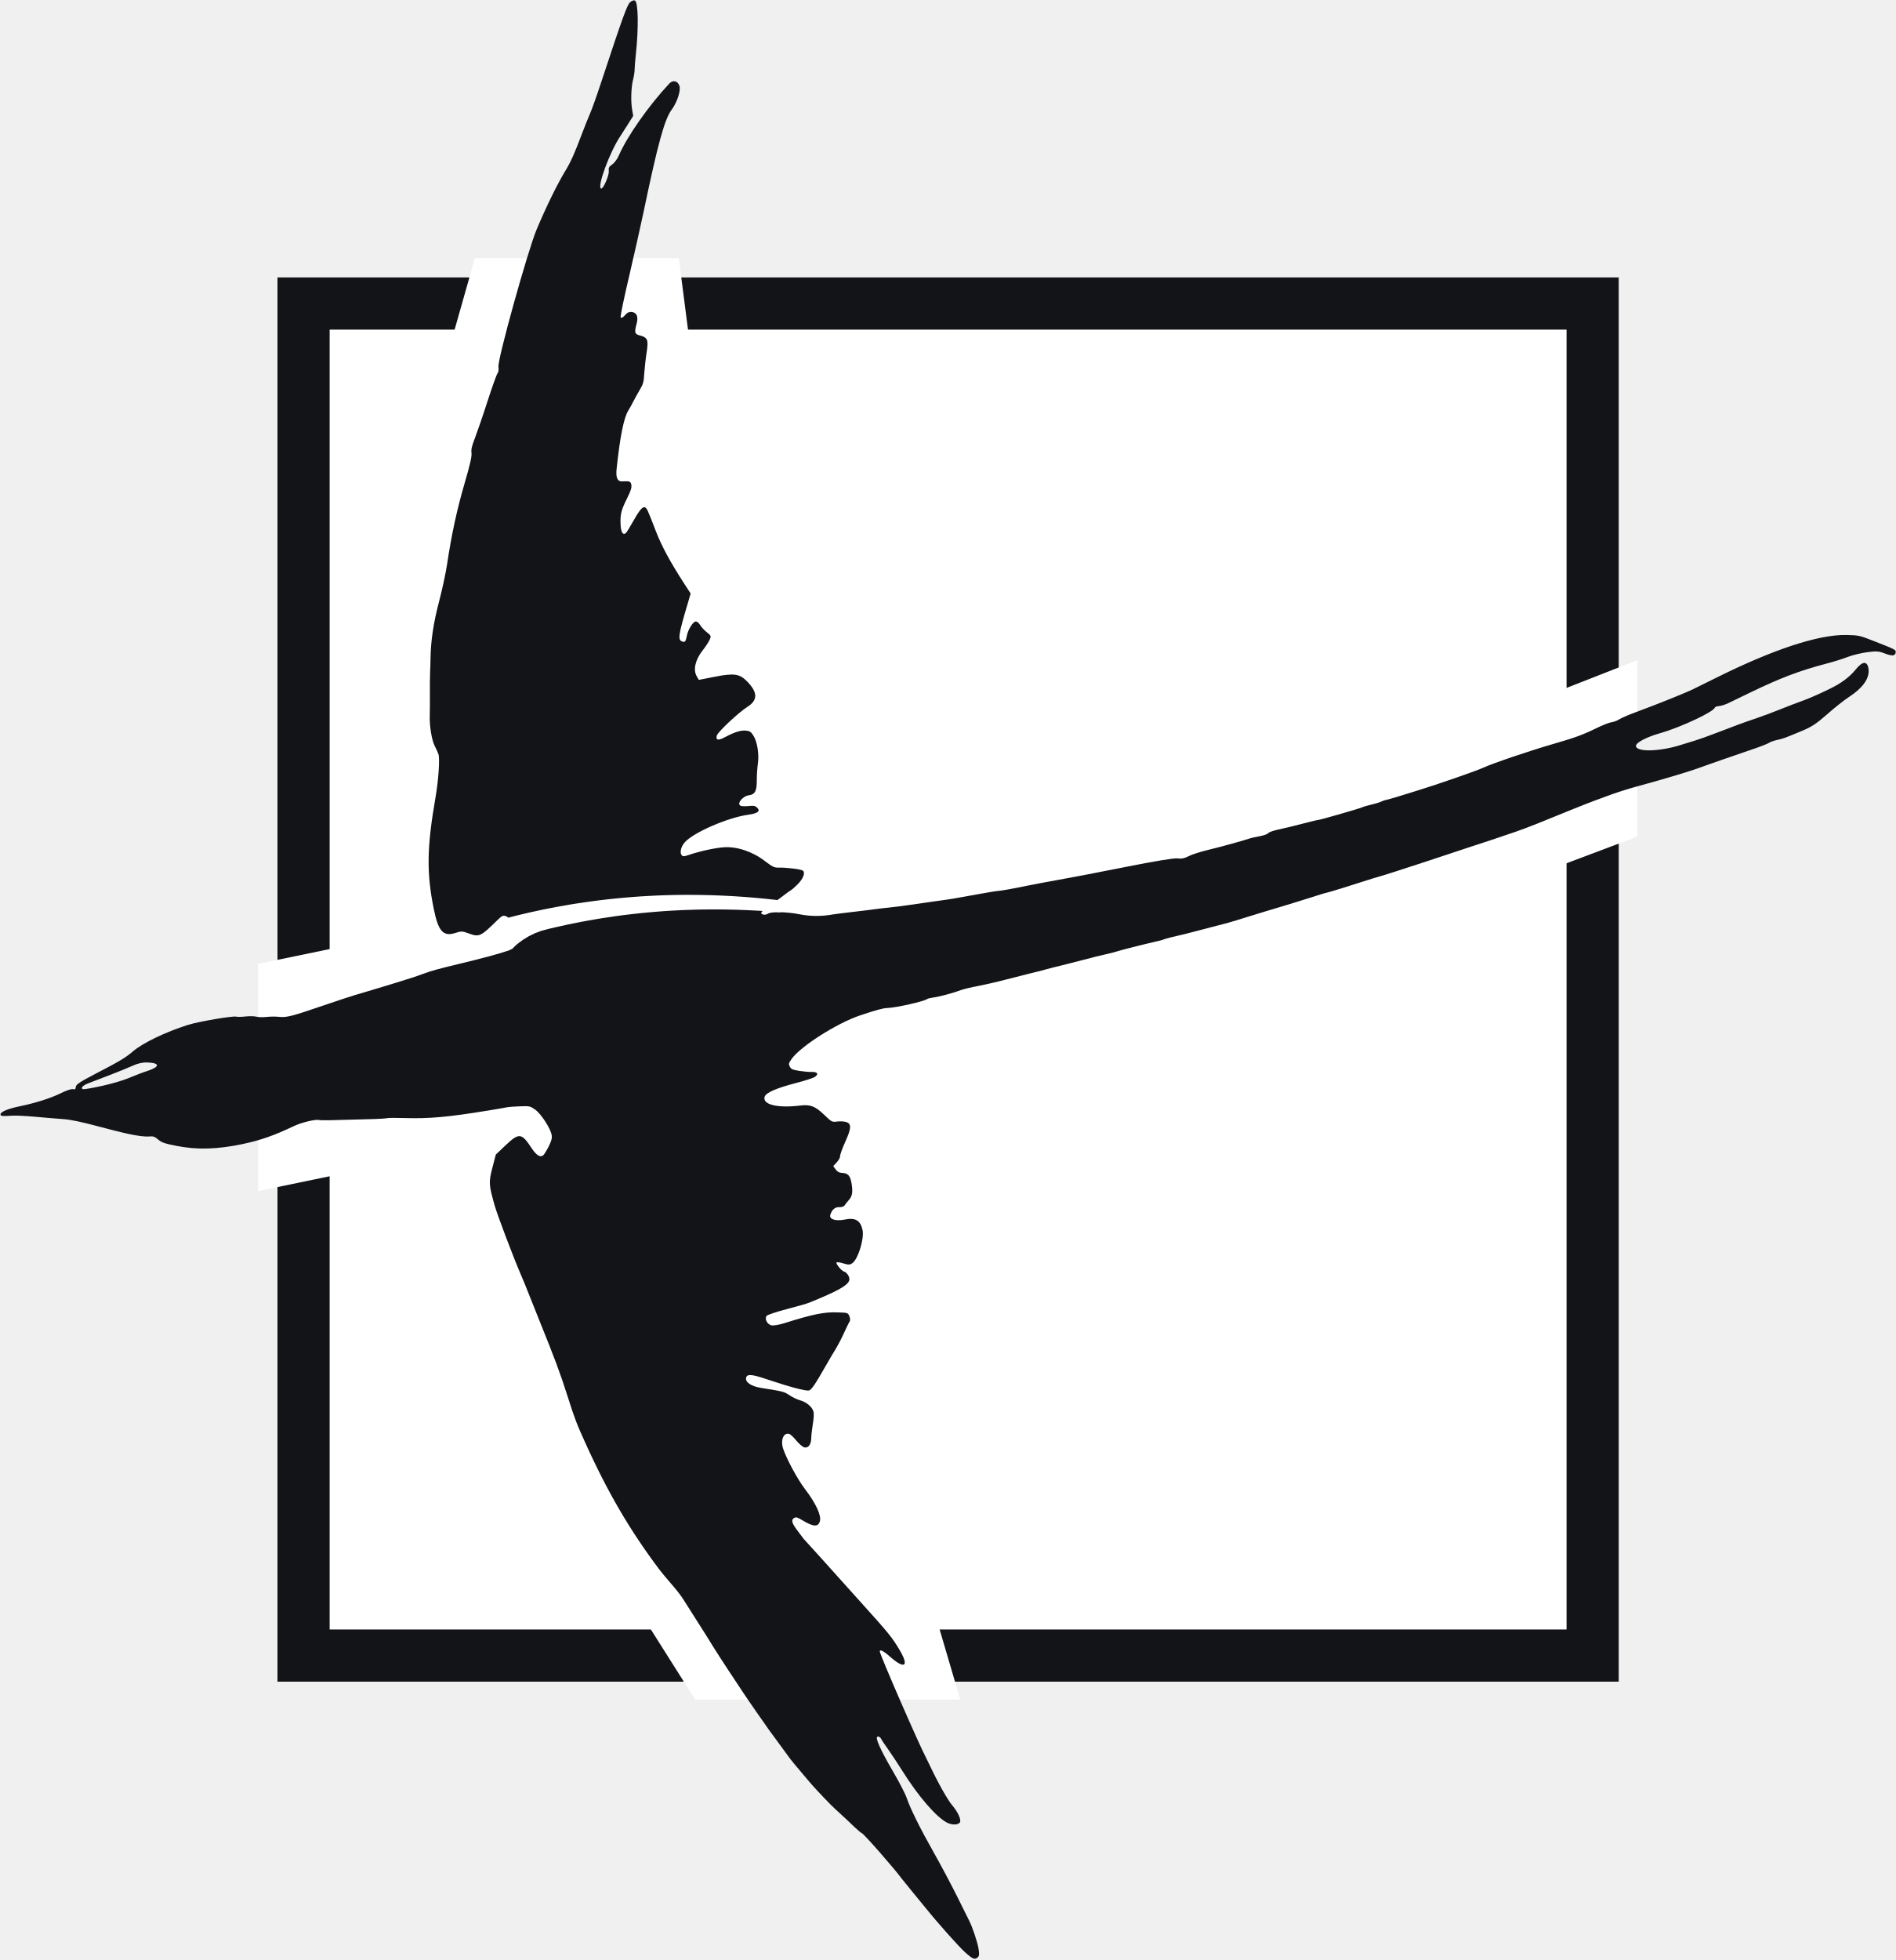
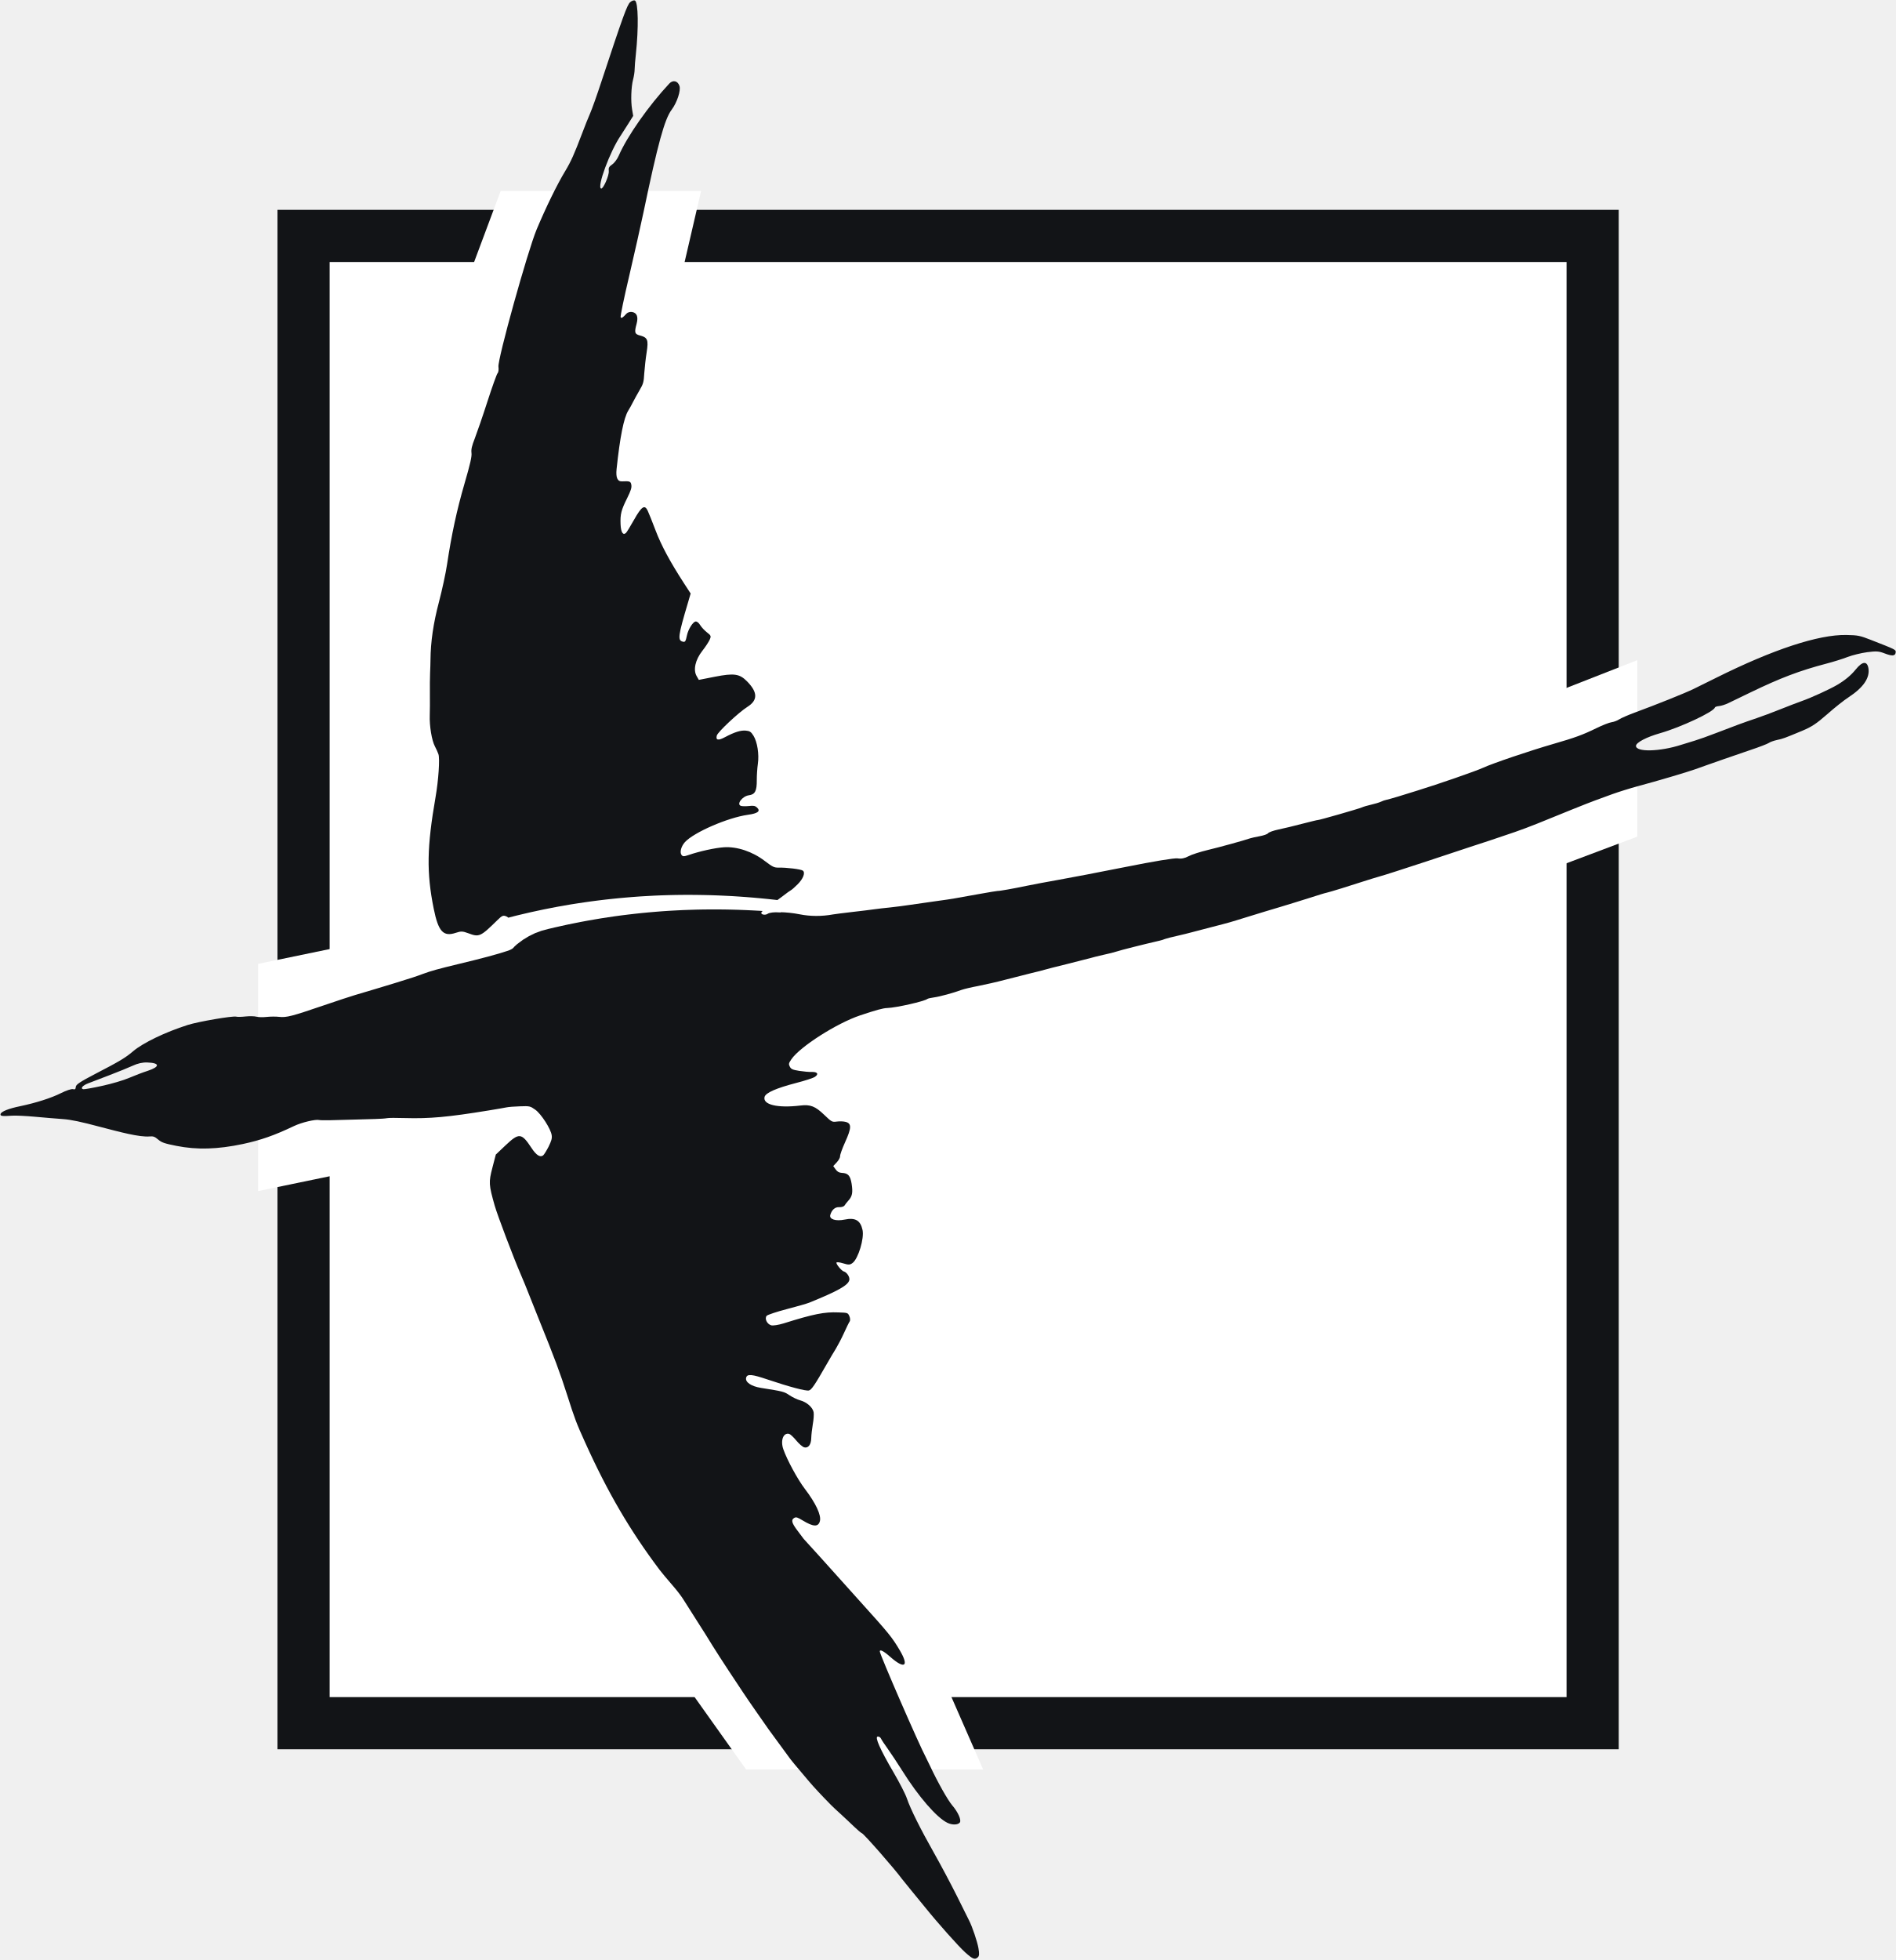
<svg xmlns="http://www.w3.org/2000/svg" viewBox="0 0 705.2 728.84" width="705.2" height="728.84" role="img" aria-label="The New Critic">
  <rect id="ground" x="0" y="0" width="677.65" height="728.84" fill="none" />
-   <path id="field" fill="#FFFFFF" d="M112.91 112.87H592.39V615.64H112.91Z" />
-   <path id="box" fill="none" stroke="#121417" stroke-width="19.4" d="M112.91 112.87H592.39V615.64H112.91Z" />
+   <path id="field" fill="#FFFFFF" d="M112.91 87.73H592.39V640.78H112.91Z" />
+   <path id="box" fill="none" stroke="#121417" stroke-width="19.4" d="M112.91 87.73H592.39V640.78H112.91Z" />
  <clipPath id="tuck">
    <rect x="0" y="0" width="677.65" height="728.84" />
  </clipPath>
-   <path id="cuts" fill="#FFFFFF" d="M176.63 96.00L252.48 96.00L256.86 130.00L166.99 130.00ZM237.09 598.00L347.17 598.00L357.17 632.00L258.56 632.00ZM96.00 358.43L96.00 442.91L130.00 435.87L130.00 351.39ZM576.00 258.42L609.00 245.49L609.00 311.10L576.00 323.52Z" />
+   <path id="cuts" fill="#FFFFFF" d="M186.23 71.00L260.78 71.00L252.89 105.00L173.52 105.00ZM253.33 624.00L350.80 624.00L365.69 658.00L277.52 658.00ZM96.00 358.43L96.00 442.91L130.00 435.87L130.00 351.39ZM576.00 258.42L609.00 245.49L609.00 311.10L576.00 323.52Z" />
  <path id="bird" fill="#121417" fill-rule="evenodd" d="M359.00 726.00C356.58 723.83 348.80 715.09 344.07 709.22C343.00 707.89 340.69 705.09 338.96 702.98C337.22 700.85 335.62 698.90 335.43 698.62C332.87 695.09 321.30 681.88 320.58 681.69C320.30 681.61 319.03 680.55 317.78 679.34C316.56 678.15 314.35 676.10 312.92 674.77C311.45 673.47 309.75 671.85 309.09 671.19C305.80 667.86 302.60 664.43 300.90 662.41C296.07 656.73 293.99 654.22 293.50 653.47C293.19 653.02 291.54 650.75 289.81 648.43C288.10 646.10 286.34 643.73 285.94 643.15C285.56 642.57 283.60 639.77 281.58 636.92C279.58 634.08 277.24 630.64 276.35 629.29C275.47 627.95 273.05 624.28 270.98 621.19C268.91 618.05 266.20 613.85 264.93 611.80C263.70 609.75 261.08 605.58 259.13 602.57C257.18 599.51 255.00 596.09 254.29 594.94C253.60 593.80 251.93 591.58 250.59 590.04C247.77 586.78 246.16 584.83 245.34 583.76C234.33 569.15 225.97 554.86 217.59 536.26C214.44 529.35 213.70 527.37 211.00 518.87C208.34 510.52 206.32 505.12 200.40 490.49C198.67 486.20 196.87 481.63 196.36 480.36C195.87 479.07 194.70 476.23 193.76 474.04C191.09 467.90 185.04 451.95 184.00 448.31C181.80 440.55 181.74 439.62 183.14 434.25L184.42 429.33L188.04 425.90C193.05 421.16 193.98 421.24 197.67 426.84C199.45 429.56 200.90 430.50 202.02 429.64C202.36 429.38 203.26 427.93 204.04 426.42C205.09 424.26 205.38 423.32 205.21 422.17C204.90 419.81 201.30 414.22 199.10 412.65C197.18 411.30 197.02 411.26 193.41 411.39C191.35 411.45 189.08 411.63 188.37 411.79C187.63 411.94 184.65 412.47 181.76 412.93C166.58 415.41 159.80 416.02 150.59 415.76C147.43 415.66 144.42 415.67 143.87 415.81C143.33 415.93 141.36 416.06 139.51 416.11C137.66 416.16 134.78 416.25 133.12 416.29C124.19 416.58 119.37 416.66 118.74 416.49C117.35 416.15 112.23 417.36 109.35 418.73C102.04 422.21 97.07 423.96 90.33 425.41C80.90 427.40 73.28 427.62 65.62 426.10C61.07 425.20 60.12 424.85 58.81 423.73C57.54 422.66 57.00 422.48 55.69 422.59C51.82 422.93 44.43 420.90 37.30 419.05C30.11 417.13 26.43 416.35 23.32 416.13C21.02 415.97 16.38 415.58 13.01 415.27C9.63 414.96 5.83 414.78 4.57 414.87C0.72 415.14 0.00 415.02 0.21 414.25C0.45 413.33 3.25 412.21 7.53 411.34C13.43 410.10 19.01 408.32 22.65 406.50C24.56 405.54 26.57 404.86 27.12 405.00C27.90 405.22 28.13 405.03 28.19 404.18C28.26 403.28 29.66 402.35 35.75 399.17C44.35 394.72 46.72 393.31 49.54 390.89C53.21 387.79 61.45 383.81 69.83 381.14C73.76 379.89 86.55 377.70 87.86 378.05C88.34 378.18 89.90 378.15 91.35 377.98C92.80 377.83 94.61 377.86 95.36 378.06C96.11 378.27 97.85 378.31 99.21 378.15C100.58 378.00 102.68 377.98 103.88 378.13C106.54 378.42 108.49 377.93 120.22 373.92C125.23 372.21 130.50 370.47 131.98 370.04C135.65 368.97 143.96 366.47 146.97 365.54C153.39 363.55 154.57 363.17 157.34 362.14C160.33 361.03 163.10 360.27 170.45 358.50C179.02 356.45 185.23 354.80 189.02 353.51C191.13 352.79 192.02 351.52 190.93 350.72C189.94 350.00 189.36 347.60 189.39 344.29C189.41 341.54 189.28 341.13 188.19 340.71C187.15 340.29 186.69 340.51 185.04 342.13C178.68 348.37 178.26 348.57 174.14 347.02C172.10 346.26 171.45 346.23 169.56 346.87C164.88 348.43 163.04 346.43 161.32 337.89C158.61 324.45 158.78 315.00 162.01 296.39C163.10 290.12 163.64 282.10 163.08 280.46C162.84 279.78 162.26 278.46 161.75 277.51C160.60 275.34 159.70 269.92 159.85 265.95C159.90 264.30 159.94 260.76 159.90 258.14C159.87 255.49 159.90 252.00 159.97 250.35C160.05 248.72 160.11 246.48 160.12 245.38C160.18 238.62 161.19 231.73 163.27 223.85C164.46 219.33 165.82 213.03 166.29 209.83C167.95 198.80 169.92 189.64 172.76 179.89C174.94 172.39 175.55 169.72 175.37 168.40C175.21 167.10 175.50 165.82 176.63 162.95C177.42 160.90 179.55 154.75 181.31 149.28C183.08 143.81 184.77 139.09 185.08 138.78C185.41 138.44 185.54 137.41 185.40 136.38C185.04 133.63 196.25 93.38 199.61 85.31C203.11 76.99 207.17 68.67 210.28 63.53C212.35 60.10 213.59 57.34 216.51 49.63C217.50 46.98 218.85 43.62 219.51 42.13C220.16 40.66 222.01 35.49 223.59 30.66C231.69 6.14 233.25 1.83 234.38 0.83C234.96 0.30 235.77 0.00 236.17 0.21C237.41 0.81 237.57 10.30 236.50 20.29C236.26 22.31 236.08 24.75 236.06 25.72C236.06 26.67 235.79 28.42 235.48 29.57C234.76 32.34 234.58 37.50 235.10 40.62L235.52 43.10L233.54 46.25C232.46 47.98 231.25 49.87 230.85 50.45C226.88 56.29 221.92 69.67 223.60 70.12C224.37 70.32 226.59 65.27 226.44 63.64C226.31 62.37 226.48 62.02 227.74 61.13C228.54 60.56 229.58 59.18 230.11 57.96C233.30 50.62 241.26 39.30 248.97 31.05C250.32 29.62 252.11 30.04 252.73 31.96C253.30 33.65 251.82 38.14 249.81 40.82C247.18 44.33 244.66 53.52 239.37 78.86C238.35 83.71 235.96 94.38 234.05 102.55C232.11 110.74 230.68 117.67 230.85 117.96C231.14 118.47 231.61 118.18 233.03 116.62C233.43 116.18 234.32 115.90 235.01 115.99C236.88 116.28 237.49 117.75 236.79 120.39C235.90 123.68 236.06 124.23 238.08 124.77C240.89 125.52 241.24 126.37 240.53 130.98C240.17 133.22 239.79 136.73 239.64 138.77C239.45 142.12 239.28 142.73 237.89 145.09C237.06 146.50 235.98 148.49 235.48 149.45C234.99 150.44 234.18 151.91 233.66 152.73C232.01 155.43 230.59 162.55 229.34 174.44C229.02 177.62 229.66 179.08 231.38 179.00C234.28 178.86 234.61 179.00 234.83 180.33C235.00 181.36 234.65 182.43 233.30 185.19C231.05 189.68 230.67 191.20 230.82 194.96C230.95 197.95 231.74 199.20 232.85 198.16C233.14 197.88 234.49 195.69 235.81 193.32C238.65 188.28 239.80 187.52 240.92 189.93C241.32 190.74 242.62 194.03 243.84 197.23C245.96 202.82 249.28 208.98 254.45 216.95L256.89 220.70L255.89 224.12C252.20 236.50 252.01 238.08 253.93 238.60C254.85 238.84 255.02 238.59 255.53 236.19C256.00 233.99 257.74 231.22 258.73 231.12C259.26 231.05 259.90 231.57 260.47 232.50C260.97 233.31 262.12 234.51 263.00 235.19C264.48 236.33 264.56 236.54 263.97 237.88C263.61 238.68 262.39 240.56 261.22 242.04C258.61 245.37 257.78 249.11 259.12 251.41L259.93 252.82L265.93 251.64C273.02 250.26 275.07 250.54 277.84 253.34C281.88 257.44 281.93 260.37 277.99 262.86C274.75 264.91 266.98 272.19 266.62 273.51C266.16 275.28 267.13 275.47 269.64 274.13C273.24 272.21 275.55 271.50 277.47 271.69C278.90 271.82 279.37 272.16 280.27 273.60C281.69 275.90 282.40 280.45 281.89 284.03C281.66 285.63 281.48 288.38 281.49 290.13C281.52 294.11 280.84 295.42 278.59 295.72C276.06 296.05 273.76 299.19 275.68 299.70C276.19 299.83 277.53 299.84 278.64 299.72C280.24 299.52 280.89 299.65 281.56 300.27C282.99 301.62 281.92 302.48 278.15 302.99C270.67 304.05 258.11 309.50 254.76 313.15C253.37 314.70 252.77 316.88 253.48 317.89C253.93 318.53 254.40 318.54 256.10 317.95C260.15 316.56 266.00 315.27 269.28 315.06C274.17 314.74 279.95 316.69 284.46 320.16C287.37 322.37 287.97 322.66 289.59 322.63C292.51 322.56 297.87 323.21 298.61 323.74C299.63 324.48 298.76 326.79 296.66 328.86C295.65 329.89 294.51 330.87 294.16 331.05C293.80 331.23 292.55 332.14 291.36 333.07C290.17 333.99 287.86 335.66 286.25 336.75C284.64 337.88 283.26 339.04 283.17 339.33C282.96 340.12 284.65 340.44 285.56 339.79C286.77 338.93 292.60 339.02 297.43 339.99C301.39 340.78 305.67 340.80 309.88 340.03C310.46 339.91 313.62 339.53 316.89 339.14C320.18 338.78 323.91 338.30 325.20 338.12C326.49 337.94 329.18 337.62 331.18 337.43C333.17 337.22 336.56 336.78 338.71 336.45C340.88 336.11 345.00 335.54 347.87 335.14C350.75 334.76 354.04 334.27 355.20 334.05C356.37 333.85 360.37 333.13 364.10 332.46C367.82 331.79 370.98 331.27 371.10 331.30C371.46 331.40 377.07 330.41 381.84 329.40C384.32 328.89 389.68 327.88 393.73 327.17C397.79 326.46 408.96 324.32 418.54 322.41C429.47 320.23 436.74 319.03 438.02 319.20C439.41 319.42 440.65 319.16 442.08 318.40C443.20 317.78 446.44 316.75 449.23 316.08C453.66 315.02 462.51 312.59 464.99 311.74C465.44 311.57 467.01 311.25 468.49 310.96C469.96 310.70 471.41 310.20 471.67 309.84C471.94 309.47 473.66 308.85 475.51 308.46C477.35 308.09 481.36 307.12 484.43 306.31C487.50 305.52 490.09 304.89 490.21 304.93C490.55 305.02 505.30 300.79 506.50 300.26C507.13 299.97 508.72 299.51 510.05 299.21C511.37 298.92 512.99 298.43 513.62 298.13C514.25 297.83 515.13 297.51 515.55 297.45C515.98 297.38 518.00 296.81 520.03 296.20C522.07 295.56 525.26 294.58 527.16 293.99C534.88 291.62 549.01 286.72 551.68 285.48C555.24 283.84 568.92 279.20 577.66 276.67C585.88 274.30 588.75 273.24 593.82 270.76C596.05 269.67 598.58 268.67 599.44 268.56C600.31 268.44 601.56 267.96 602.26 267.50C602.94 267.05 605.44 265.95 607.84 265.06C616.30 261.94 626.49 257.85 629.88 256.22C631.76 255.29 635.54 253.43 638.26 252.08C659.49 241.50 676.39 235.93 686.75 236.12C691.09 236.20 691.84 236.37 695.83 237.93C705.26 241.62 705.17 241.57 705.11 242.57C704.99 243.95 703.83 244.07 701.02 242.98C698.81 242.13 697.94 242.08 694.45 242.53C692.24 242.83 688.97 243.63 687.23 244.30C685.45 245.00 681.96 246.09 679.42 246.75C669.36 249.39 662.21 252.11 651.08 257.49C647.64 259.16 643.92 260.95 642.80 261.49C641.69 262.02 640.16 262.51 639.37 262.56C638.60 262.63 637.90 262.86 637.84 263.12C637.41 264.70 625.19 270.44 617.53 272.63C612.43 274.08 608.61 276.08 608.54 277.31C608.34 279.75 617.41 279.55 625.44 276.93C626.71 276.51 628.93 275.83 630.36 275.42C631.81 274.99 635.52 273.68 638.61 272.47C645.03 269.98 648.28 268.78 653.39 267.05C655.39 266.39 659.35 264.90 662.21 263.75C665.07 262.60 668.69 261.23 670.25 260.67C673.74 259.44 680.53 256.33 683.35 254.68C686.28 252.95 688.48 251.12 690.25 248.94C692.73 245.86 694.49 245.71 694.97 248.50C695.56 252.06 693.09 255.67 687.63 259.25C685.94 260.34 682.34 263.19 679.64 265.59C675.57 269.15 673.90 270.25 670.31 271.76C663.50 274.59 663.27 274.67 660.96 275.17C659.77 275.43 658.39 275.92 657.92 276.27C657.41 276.62 654.28 277.83 650.94 278.94C647.60 280.06 643.11 281.61 640.97 282.37C638.83 283.13 636.08 284.09 634.87 284.51C633.66 284.92 631.69 285.62 630.49 286.07C627.75 287.06 616.30 290.46 609.23 292.34C606.32 293.13 602.00 294.48 599.65 295.33C597.29 296.20 594.39 297.25 593.18 297.70C590.97 298.49 580.90 302.54 572.01 306.18C569.38 307.25 565.51 308.70 563.42 309.41C554.45 312.47 552.91 312.97 547.07 314.86C546.01 315.20 538.57 317.65 530.54 320.34C522.49 322.99 514.79 325.47 513.41 325.83C512.02 326.22 509.28 327.06 507.30 327.70C502.73 329.21 494.27 331.82 493.53 331.94C493.20 332.00 492.21 332.28 491.31 332.56C490.40 332.86 488.30 333.52 486.65 334.03C484.99 334.52 482.76 335.23 481.71 335.57C480.65 335.89 478.24 336.64 476.35 337.21C472.09 338.47 469.63 339.22 463.63 341.07C457.00 343.13 457.40 343.01 450.88 344.69C447.60 345.52 444.20 346.43 443.29 346.67C442.40 346.93 439.99 347.52 437.93 347.99C435.86 348.44 433.80 348.98 433.34 349.16C432.87 349.37 432.00 349.64 431.42 349.77C425.13 351.22 416.61 353.37 415.49 353.78C414.69 354.05 412.37 354.66 410.34 355.08C408.30 355.54 406.27 356.05 405.83 356.20C405.36 356.34 401.48 357.34 397.17 358.41C392.88 359.45 389.01 360.46 388.53 360.61C388.10 360.77 385.90 361.32 383.69 361.84C381.48 362.38 377.11 363.49 374.00 364.30C370.85 365.14 366.27 366.17 363.81 366.65C361.34 367.11 358.55 367.77 357.62 368.11C354.77 369.18 349.51 370.62 347.36 370.90C346.22 371.05 345.14 371.30 344.94 371.46C343.85 372.35 333.35 374.73 330.00 374.84C328.42 374.88 325.84 375.60 319.89 377.59C311.17 380.53 297.57 389.22 294.36 393.89C293.36 395.37 293.27 395.67 293.78 396.65C294.25 397.56 294.78 397.81 297.27 398.21C298.86 398.46 300.95 398.65 301.88 398.61C304.06 398.54 304.64 399.41 303.12 400.42C302.53 400.86 299.35 401.88 296.09 402.72C288.69 404.65 284.81 406.36 284.39 407.88C283.62 410.78 289.17 412.12 297.70 411.10C301.43 410.65 303.24 411.36 306.54 414.53C309.38 417.25 309.49 417.29 311.28 417.06C312.30 416.91 313.80 416.98 314.57 417.19C316.80 417.78 316.74 419.45 314.34 424.73C313.26 427.12 312.43 429.44 312.48 429.92C312.52 430.40 311.98 431.42 311.25 432.20L309.93 433.62L310.81 434.83C311.44 435.72 312.10 436.08 313.09 436.14C315.46 436.24 316.27 437.15 316.77 440.22C317.27 443.50 317.01 444.85 315.57 446.44C314.99 447.08 314.33 447.91 314.11 448.30C313.86 448.66 313.00 448.94 312.15 448.89C310.61 448.79 309.34 449.91 308.82 451.83C308.40 453.40 310.88 454.18 314.12 453.52C318.13 452.68 320.04 453.78 320.83 457.39C321.50 460.51 319.25 467.98 317.16 469.61C316.16 470.38 315.64 470.41 313.61 469.78C312.32 469.38 311.18 469.25 311.12 469.51C310.96 470.09 313.03 472.57 313.84 472.79C315.02 473.10 316.20 474.97 315.90 476.05C315.39 477.98 311.71 480.05 301.04 484.39C300.26 484.72 296.52 485.80 292.73 486.78C288.96 487.76 285.56 488.90 285.19 489.27C284.28 490.26 285.28 492.40 286.87 492.83C287.53 493.01 289.59 492.69 291.44 492.12C302.60 488.62 306.62 487.81 311.84 488.03C315.35 488.15 315.35 488.15 315.94 489.45C316.25 490.18 316.30 491.06 316.02 491.42C315.76 491.78 314.82 493.72 313.93 495.68C313.03 497.66 311.68 500.23 310.96 501.43C310.21 502.62 308.65 505.25 307.49 507.29C303.06 515.04 301.83 516.85 300.86 517.06C299.73 517.33 293.56 515.69 285.63 513.02C279.62 510.99 277.92 510.83 277.53 512.30C277.10 513.94 279.37 515.50 283.01 516.09C291.41 517.42 291.66 517.49 293.68 518.85C294.80 519.60 296.56 520.44 297.61 520.72C300.05 521.37 302.30 523.35 302.63 525.13C302.77 525.91 302.64 527.92 302.33 529.58C302.04 531.29 301.78 533.57 301.75 534.72C301.71 537.21 300.64 538.61 299.11 538.20C298.52 538.04 297.21 536.92 296.18 535.66C295.16 534.43 293.98 533.32 293.55 533.21C291.37 532.63 290.22 535.62 291.36 538.90C292.73 542.85 296.69 550.13 299.34 553.61C303.44 558.98 305.55 563.46 304.96 565.66C304.37 567.86 302.55 567.80 298.62 565.42C296.57 564.19 296.14 564.04 295.40 564.46C294.17 565.17 294.48 566.35 296.65 569.21C297.68 570.59 298.72 571.95 298.92 572.23C299.14 572.49 300.14 573.61 301.17 574.71C302.19 575.82 306.22 580.24 310.08 584.57C313.95 588.90 318.26 593.68 319.64 595.21C330.71 607.47 331.75 608.74 334.69 613.70C338.22 619.68 336.52 620.85 331.14 616.13C328.69 613.94 327.19 613.19 327.25 614.12C327.31 615.41 341.93 648.95 344.36 653.44C344.61 653.89 345.29 655.29 345.87 656.54C348.77 662.74 352.54 669.41 354.19 671.34C356.33 673.81 357.66 676.82 357.02 677.70C356.33 678.64 354.18 678.69 352.40 677.83C348.44 675.93 341.62 668.08 335.61 658.47C333.87 655.71 331.45 652.06 330.25 650.37C329.04 648.71 327.89 646.96 327.68 646.49C327.47 646.04 326.93 645.69 326.46 645.76C325.29 645.87 327.35 650.51 332.41 659.17C334.59 662.90 336.82 667.22 337.33 668.79C338.64 672.66 342.35 680.11 347.55 689.29C349.96 693.55 353.77 700.72 356.02 705.23C358.25 709.75 360.25 713.77 360.46 714.16C361.61 716.35 363.51 722.00 363.93 724.40C364.30 726.51 364.25 727.34 363.71 727.83C362.63 728.84 361.84 728.55 359.00 726.00ZM37.92 403.80C41.46 403.04 46.00 401.71 48.03 400.82C50.08 399.95 53.17 398.76 54.91 398.21C59.58 396.67 59.52 395.24 54.76 395.09C53.07 395.02 51.23 395.42 49.42 396.27C47.90 396.96 44.02 398.55 40.79 399.78C37.54 401.02 33.96 402.40 32.80 402.84C30.73 403.64 29.80 404.73 30.94 405.03C31.25 405.12 34.40 404.58 37.92 403.80Z" />
  <path id="vein" fill="#FFFFFF" d="M187.14 341.74L189.64 341.09L192.16 340.45L194.69 339.85L197.21 339.26L199.74 338.71L202.28 338.17L204.82 337.67L207.36 337.18L209.91 336.73L212.46 336.29L215.02 335.89L217.58 335.51L220.14 335.15L222.71 334.82L225.28 334.51L227.86 334.23L230.44 333.97L233.02 333.74L235.61 333.53L238.20 333.34L240.80 333.19L243.40 333.05L246.00 332.94L248.61 332.86L251.22 332.80L253.83 332.77L256.45 332.76L259.07 332.78L261.70 332.82L264.33 332.88L266.97 332.97L269.60 333.09L272.25 333.22L274.89 333.39L277.54 333.58L280.20 333.79L282.85 334.03L285.52 334.29L288.18 334.58L290.85 334.89L290.40 339.26L287.76 339.05L285.12 338.85L282.50 338.68L279.87 338.54L277.26 338.42L274.65 338.32L272.04 338.25L269.45 338.20L266.85 338.18L264.27 338.18L261.68 338.20L259.11 338.25L256.54 338.33L253.98 338.42L251.42 338.55L248.87 338.69L246.32 338.86L243.78 339.06L241.24 339.28L238.71 339.52L236.19 339.79L233.67 340.08L231.16 340.39L228.65 340.73L226.15 341.10L223.66 341.48L221.17 341.90L218.69 342.33L216.21 342.79L213.74 343.28L211.27 343.78L208.81 344.32L206.35 344.87L203.90 345.45L201.47 346.10L199.09 346.97L196.78 348.09L194.54 349.45L192.38 351.06L190.30 352.91Z" />
</svg>
